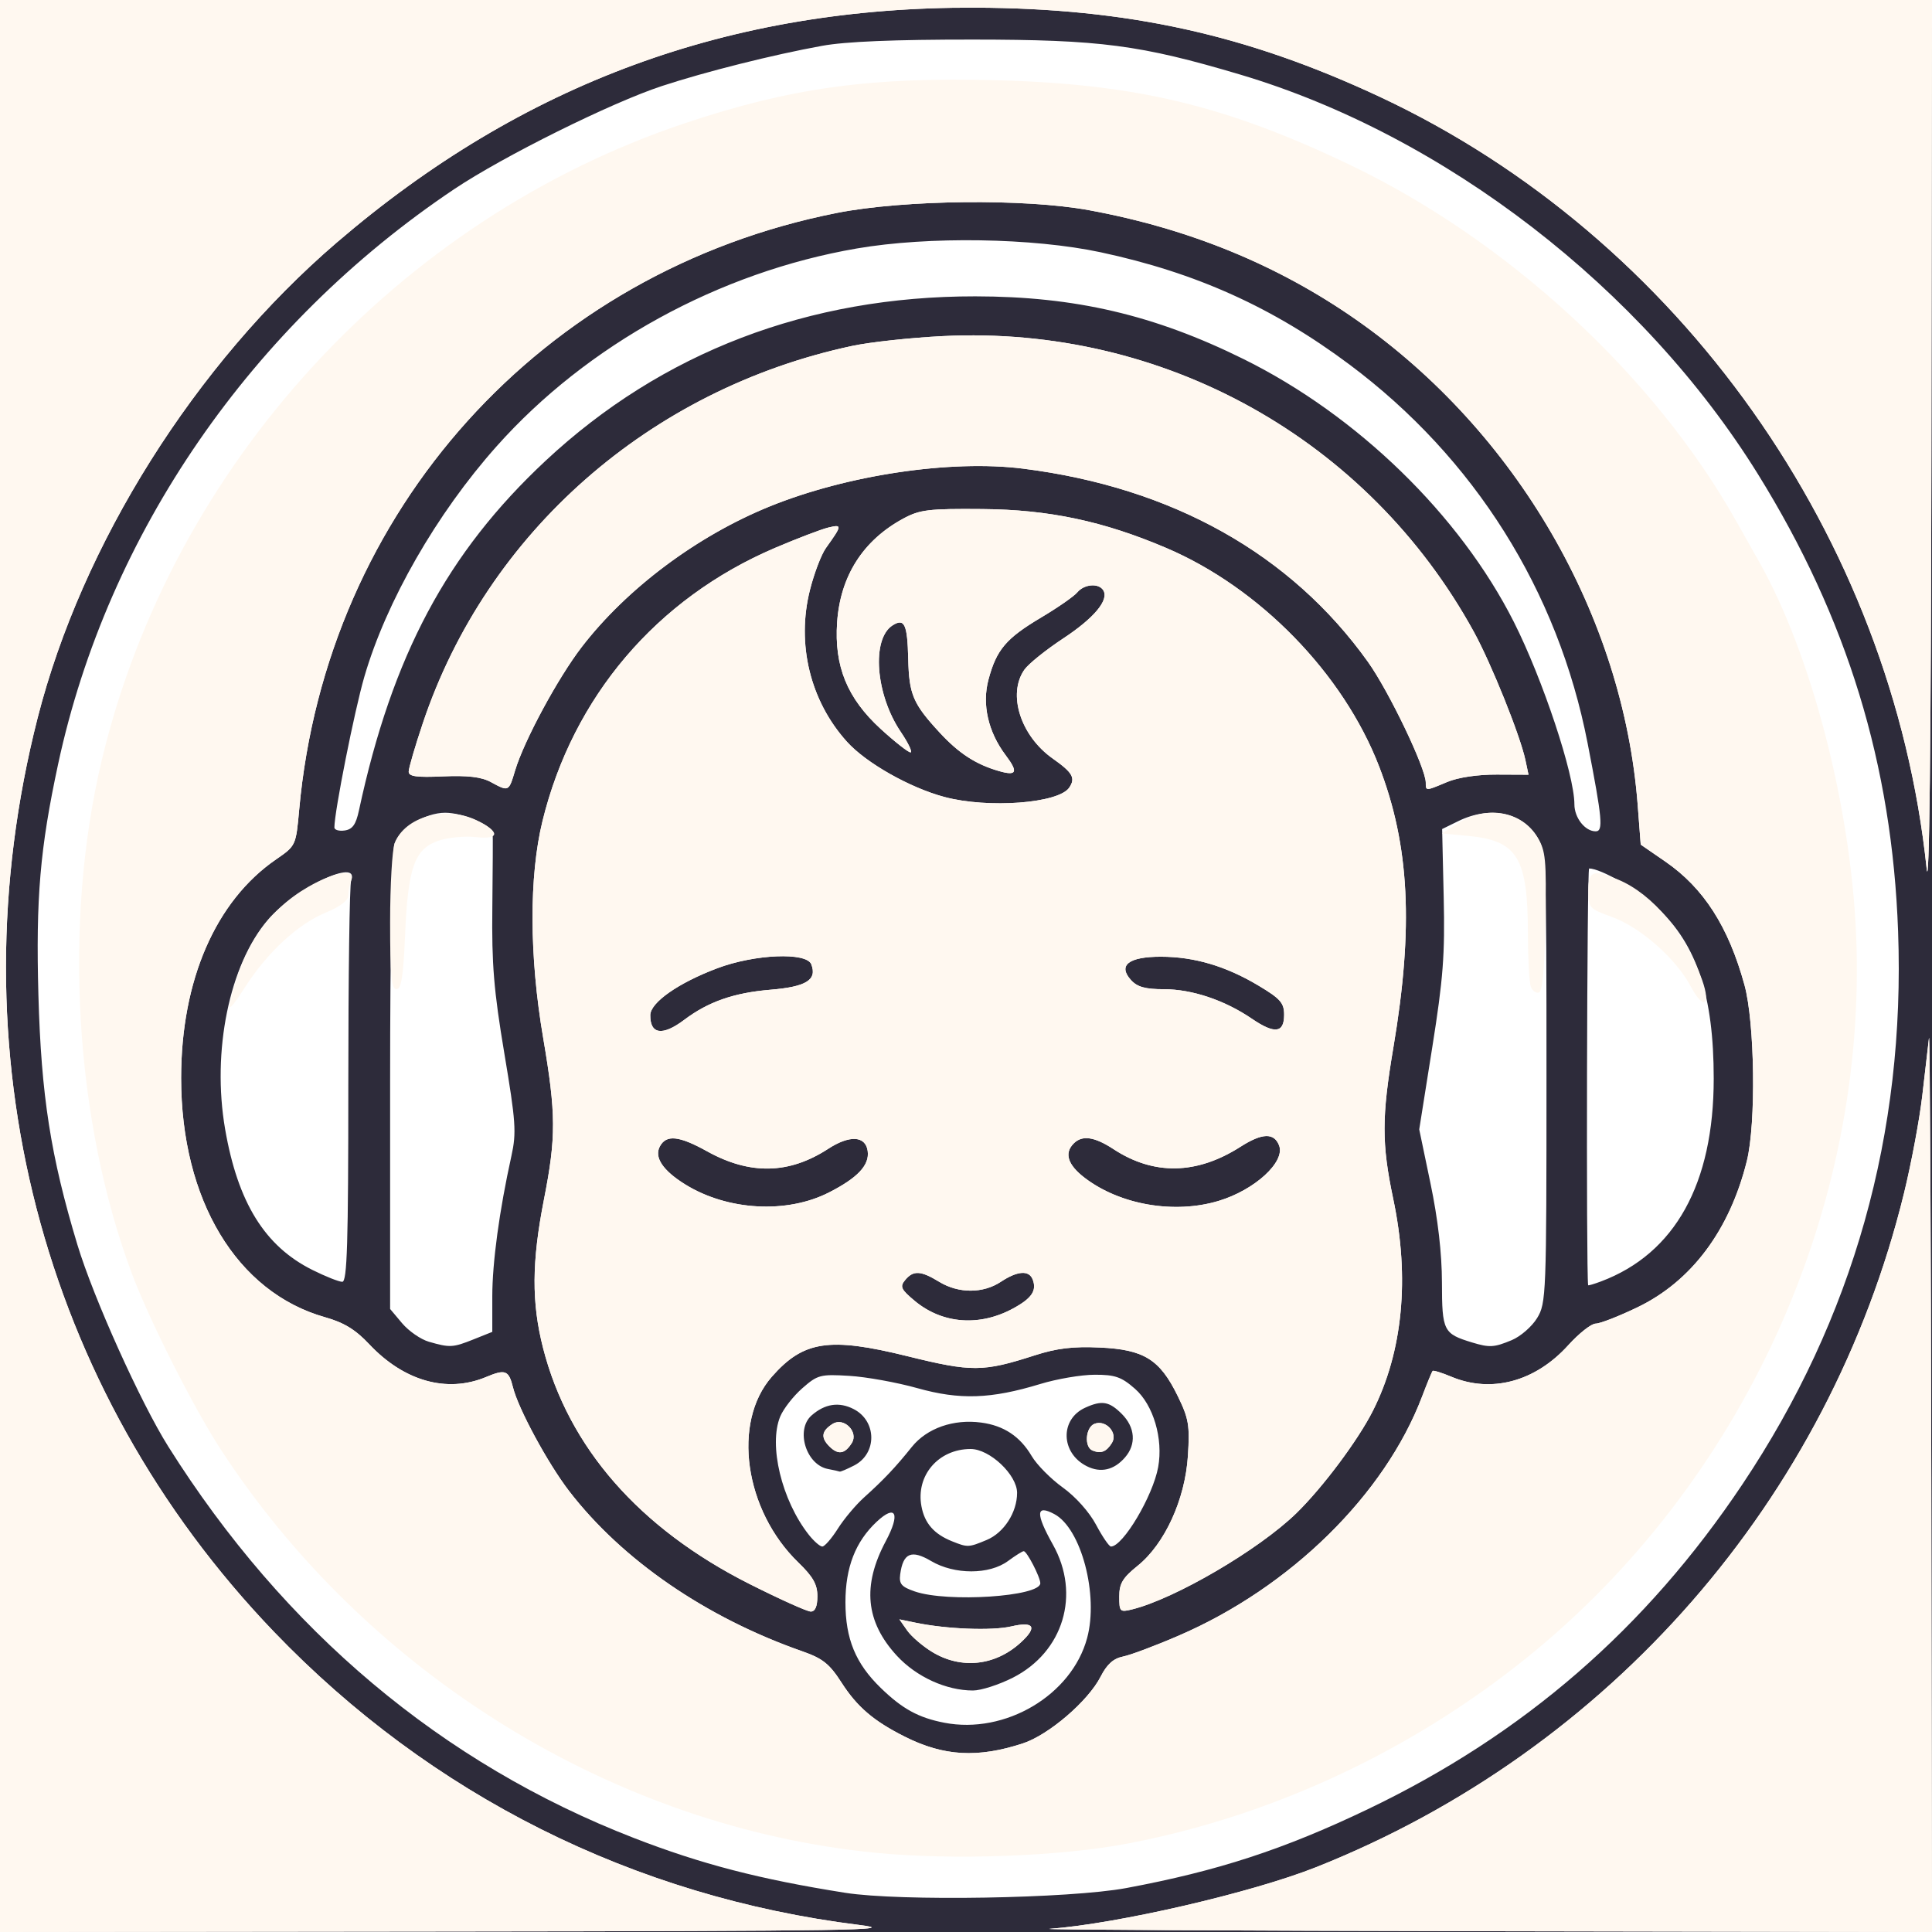
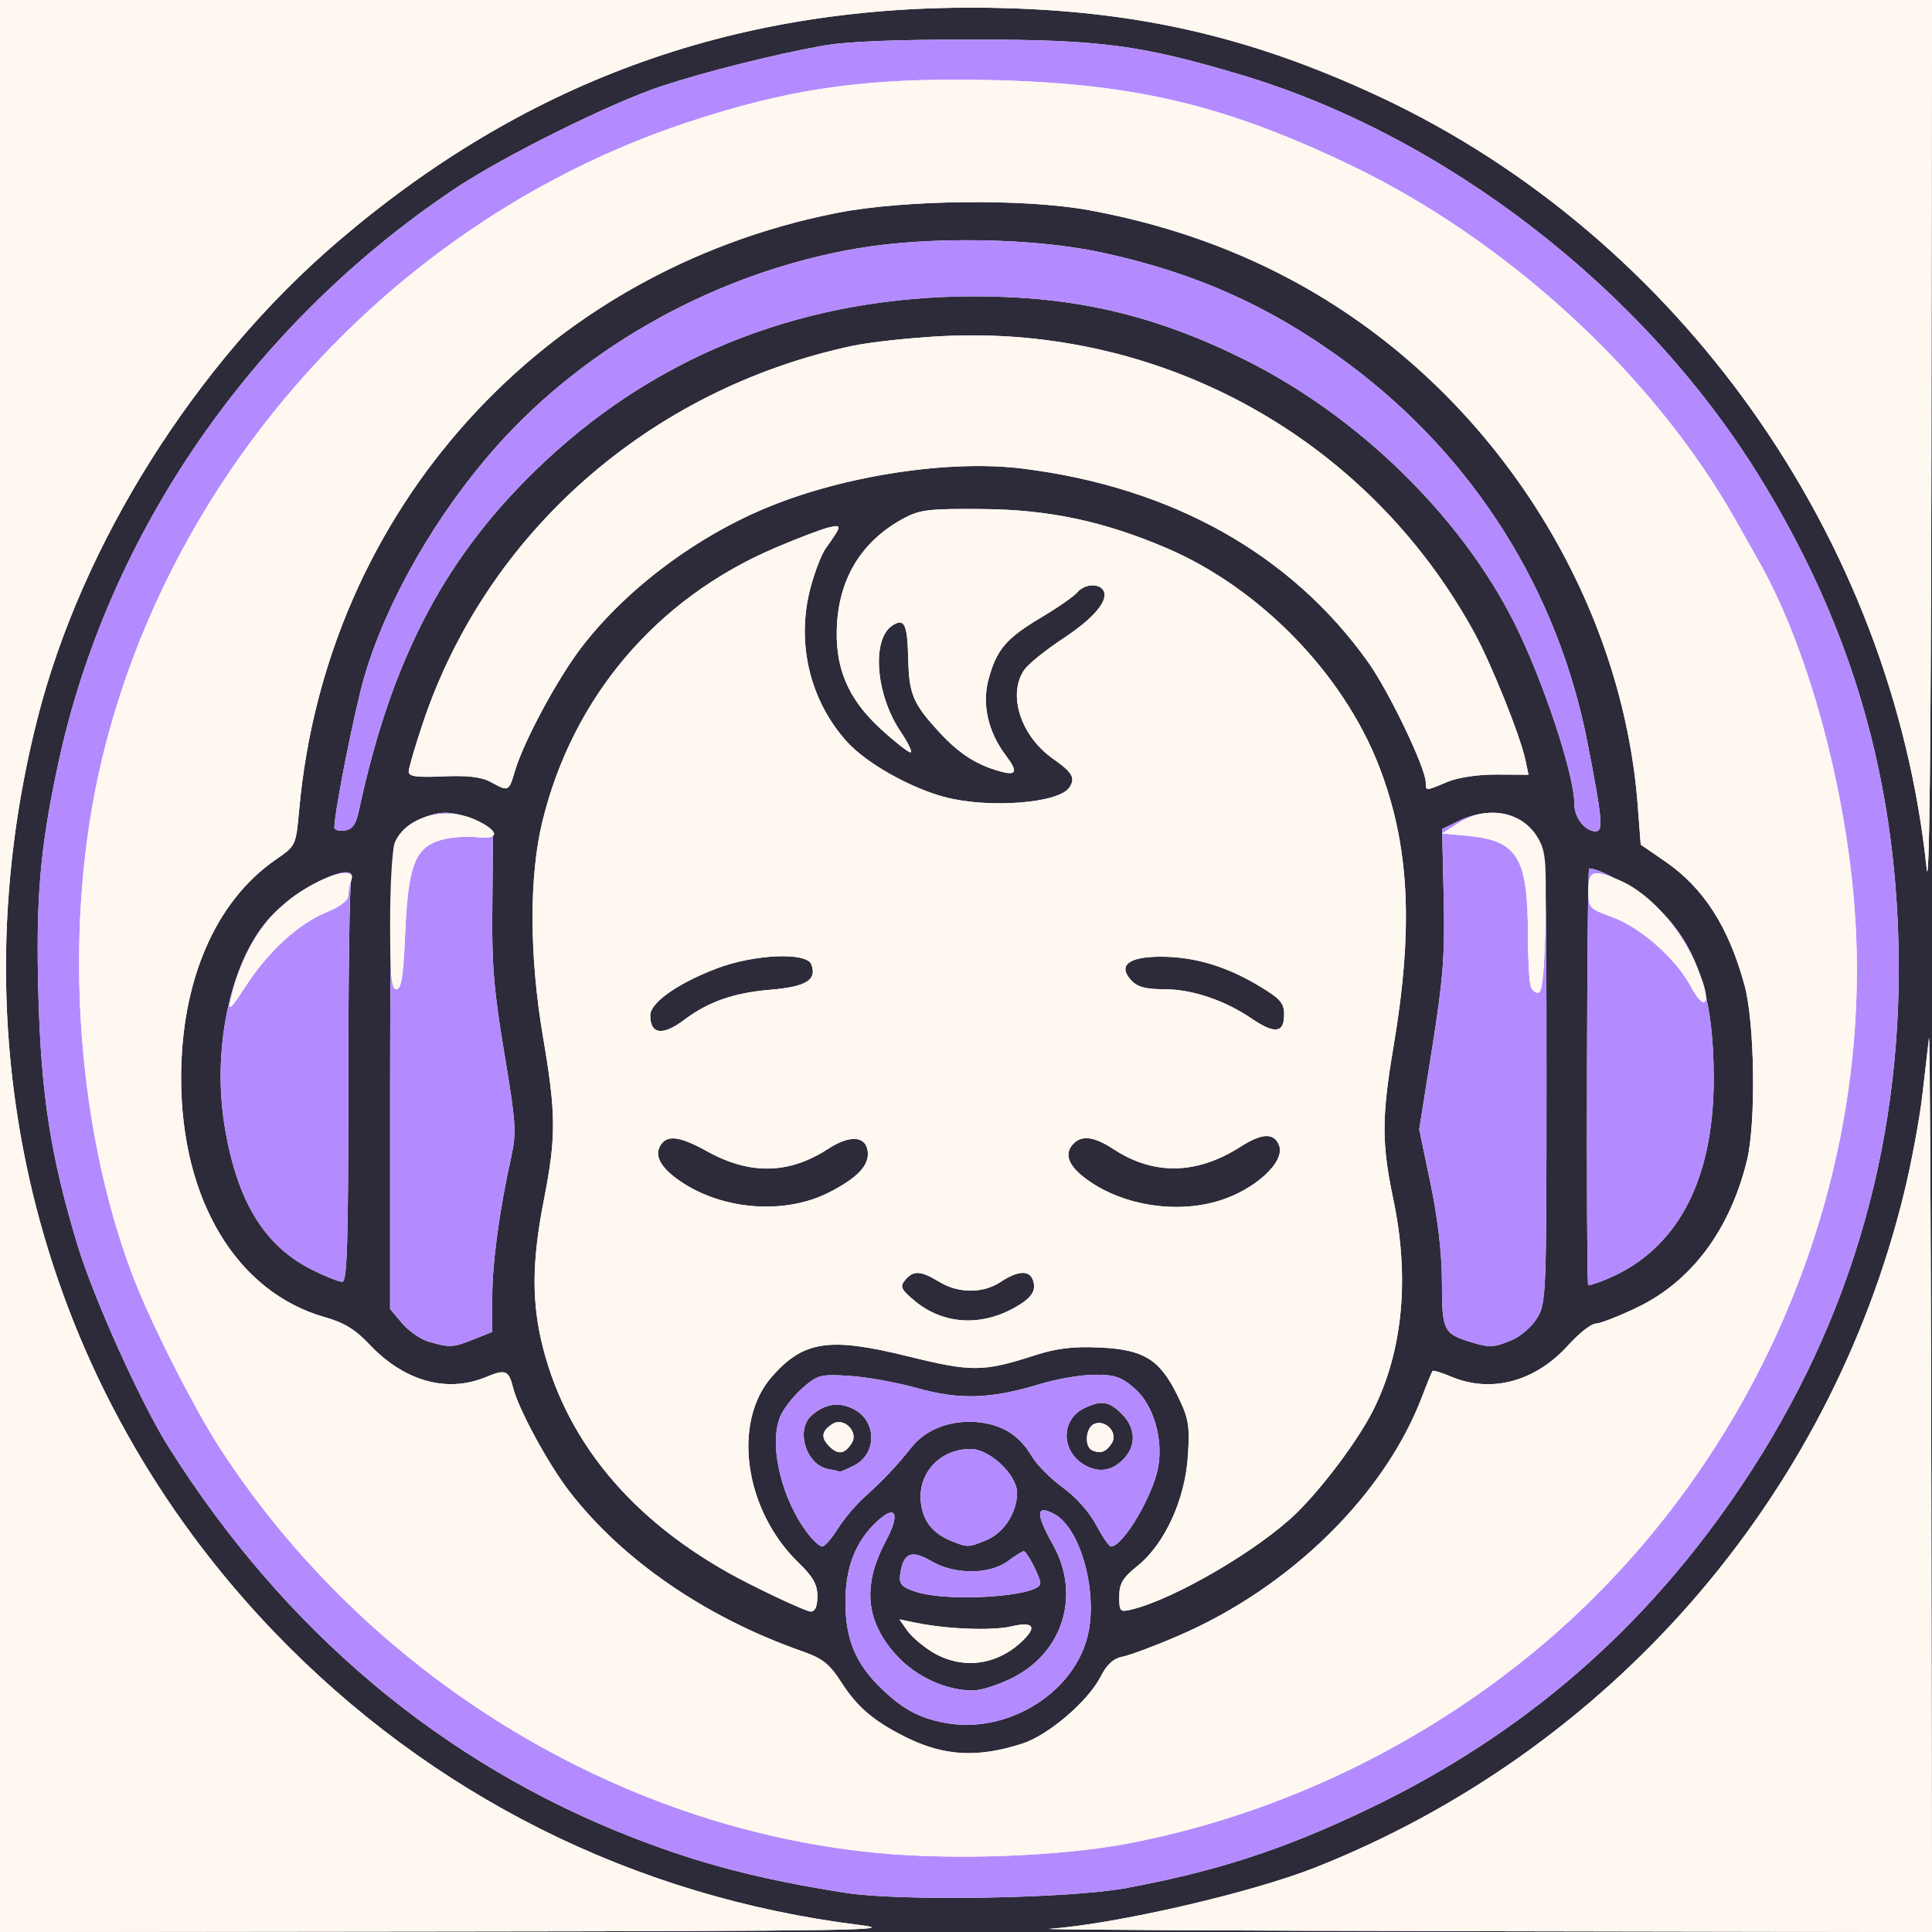
<svg xmlns="http://www.w3.org/2000/svg" width="416" height="416" viewBox="0 0 416 416">
  <g>
    <path d="M 416.00 0.00 L 416.00 416.00 L 0.00 416.00 L 97.75 415.89 C183.12,415.80 194.17,415.62 185.00,414.48 C136.52,408.46 92.76,386.54 58.99,351.36 C8.71,298.97 -10.13,226.13 8.09,154.63 C17.65,117.12 41.99,78.42 72.50,52.23 C112.50,17.90 157.21,1.45 210.00,1.65 C242.81,1.78 268.46,7.44 297.17,20.88 C361.62,51.08 407.40,115.73 414.85,187.05 C415.42,192.49 415.78,160.72 415.87,97.75 L 416.00 0.00 ZM 182.00 407.56 C193.80,409.42 230.33,408.80 242.50,406.54 C262.16,402.87 276.41,398.23 294.50,389.57 C328.11,373.48 354.42,350.66 375.20,319.57 C399.05,283.90 410.27,244.03 408.70,200.55 C407.41,164.63 397.75,133.11 378.55,102.14 C353.68,62.04 311.04,29.13 266.98,16.04 C245.50,9.66 236.97,8.54 209.50,8.52 C192.61,8.51 182.07,8.94 177.00,9.87 C166.47,11.78 151.91,15.44 142.50,18.53 C131.64,22.10 108.41,33.63 97.84,40.70 C54.18,69.94 23.19,114.89 12.52,164.50 C8.61,182.69 7.70,193.38 8.27,214.29 C8.87,235.90 10.91,248.97 16.66,268.00 C20.13,279.48 30.27,301.98 36.24,311.48 C61.21,351.16 95.20,379.74 136.50,395.76 C150.99,401.38 163.58,404.65 182.00,407.56 ZM 220.22 375.40 C210.51,378.57 203.21,378.16 194.84,373.95 C188.10,370.57 184.55,367.53 181.17,362.26 C178.60,358.26 177.14,357.10 172.78,355.57 C152.00,348.30 133.97,335.91 122.53,321.04 C117.97,315.11 111.60,303.34 110.46,298.74 C109.54,295.03 108.82,294.76 104.64,296.51 C96.25,300.01 87.00,297.41 79.51,289.45 C76.54,286.29 74.07,284.78 70.00,283.63 C50.97,278.26 39.00,258.37 39.00,232.13 C39.00,211.09 46.42,194.00 59.45,185.04 C63.70,182.11 63.72,182.08 64.42,174.34 C70.26,109.89 116.68,58.39 180.24,45.84 C194.67,43.00 220.68,42.72 234.50,45.26 C256.06,49.23 275.18,57.07 292.04,68.86 C326.52,92.97 349.50,132.58 352.63,173.32 L 353.28 181.86 L 358.59 185.52 C366.83,191.20 372.17,199.51 375.62,212.07 C377.85,220.18 378.14,241.92 376.13,250.00 C372.42,264.92 364.20,275.91 352.54,281.51 C348.55,283.43 344.52,285.00 343.59,285.00 C342.65,285.00 340.00,287.09 337.69,289.64 C330.60,297.49 321.14,300.05 312.51,296.44 C310.46,295.58 308.65,295.02 308.48,295.19 C308.31,295.36 307.29,297.84 306.21,300.69 C298.18,321.84 277.83,341.83 253.77,352.20 C248.80,354.35 243.41,356.37 241.81,356.69 C239.75,357.10 238.35,358.35 237.00,361.00 C234.31,366.28 225.80,373.58 220.22,375.40 ZM 161.32 341.03 C167.83,344.31 173.79,347.00 174.57,347.00 C175.52,347.00 176.00,345.89 176.00,343.70 C176.00,341.16 175.07,339.51 171.91,336.45 C160.29,325.21 157.58,306.25 166.19,296.44 C172.99,288.69 178.56,287.85 195.41,292.02 C209.26,295.44 211.65,295.43 222.81,291.83 C227.54,290.31 231.06,289.88 236.81,290.15 C246.31,290.58 249.73,292.70 253.57,300.55 C255.96,305.43 256.21,306.89 255.78,313.50 C255.18,322.87 250.78,332.48 244.93,337.17 C241.73,339.75 241.00,340.97 241.00,343.78 C241.00,347.03 241.15,347.18 243.75,346.54 C253.00,344.26 271.12,333.65 279.16,325.80 C284.80,320.29 292.36,310.19 295.58,303.84 C302.06,291.06 303.59,275.19 299.98,258.10 C297.49,246.26 297.49,240.50 300.03,225.50 C304.40,199.61 303.51,182.03 296.96,165.05 C289.23,145.02 271.22,126.54 251.06,117.96 C237.53,112.20 225.80,109.72 211.50,109.61 C199.95,109.51 198.05,109.74 194.50,111.66 C185.83,116.35 180.94,124.02 180.25,133.99 C179.60,143.45 182.42,150.35 189.63,156.95 C192.67,159.73 195.56,162.00 196.05,162.00 C196.53,162.00 195.58,159.99 193.92,157.54 C188.51,149.51 187.61,137.54 192.21,134.64 C194.75,133.04 195.38,134.39 195.56,141.84 C195.74,149.53 196.58,151.51 202.31,157.72 C206.45,162.21 210.14,164.61 215.12,166.03 C218.93,167.13 219.29,166.26 216.55,162.63 C212.76,157.60 211.41,151.66 212.84,146.33 C214.55,139.91 216.62,137.46 224.08,133.02 C227.70,130.87 231.25,128.41 231.96,127.55 C233.45,125.76 236.57,125.50 237.56,127.10 C238.85,129.18 235.60,133.08 228.89,137.50 C225.19,139.94 221.45,142.95 220.58,144.19 C216.88,149.46 219.75,158.46 226.69,163.34 C230.98,166.37 231.63,167.52 230.23,169.59 C227.94,172.98 212.79,174.12 203.37,171.61 C195.91,169.62 186.50,164.30 182.37,159.72 C174.44,150.94 171.45,138.66 174.41,126.98 C175.31,123.42 176.85,119.38 177.84,118.00 C181.35,113.09 181.38,112.87 178.33,113.60 C176.78,113.98 171.60,115.96 166.84,117.99 C141.38,128.88 123.36,150.05 116.81,176.79 C113.90,188.66 113.95,205.88 116.96,223.50 C119.74,239.82 119.77,244.84 117.12,258.30 C114.49,271.70 114.44,280.48 116.93,290.24 C122.41,311.66 137.62,329.06 161.32,341.03 ZM 226.00 415.32 C225.93,415.32 225.90,415.33 225.90,415.33 C225.90,415.51 266.78,415.73 318.75,415.83 L 416.00 416.00 L 415.85 318.25 C415.77,265.50 415.55,223.45 415.36,223.45 C415.36,223.45 415.35,223.47 415.35,223.50 C415.16,225.15 414.51,230.73 413.91,235.90 C413.31,241.07 411.54,250.52 409.98,256.90 C393.85,322.79 346.65,376.91 283.40,402.04 C269.52,407.55 240.64,414.23 226.00,415.32 ZM 105.67 168.38 L 105.73 168.42 C107.59,169.43 108.54,169.94 109.18,169.68 C109.87,169.41 110.20,168.27 110.91,165.91 C112.82,159.52 120.13,145.97 125.27,139.30 C134.95,126.73 150.04,115.43 165.67,109.07 C182.36,102.28 204.68,98.94 220.30,100.91 C252.40,104.95 277.96,119.28 294.55,142.52 C299.09,148.89 307.00,165.40 307.00,168.52 L 307.00 168.61 C307.00,169.21 307.00,169.60 307.19,169.77 C307.55,170.09 308.55,169.67 311.39,168.47 L 311.63 168.37 C313.97,167.39 318.20,166.76 322.31,166.78 L 329.12 166.81 L 328.45 163.65 C327.33,158.38 321.11,142.89 317.36,136.06 C294.58,94.53 250.52,69.99 203.00,72.37 C196.12,72.71 187.35,73.66 183.50,74.48 C139.94,83.78 104.80,114.65 91.04,155.73 C89.37,160.71 88.00,165.40 88.00,166.15 C88.00,167.19 89.68,167.43 95.41,167.17 C100.70,166.94 103.64,167.29 105.67,168.38 ZM 72.00 178.17 C72.00,178.70 73.00,179.00 74.22,178.82 C75.90,178.58 76.64,177.54 77.29,174.50 C84.45,141.15 96.27,119.02 117.47,99.22 C142.50,75.85 174.05,63.77 210.00,63.81 C231.48,63.83 248.54,67.81 267.75,77.31 C292.25,89.42 314.34,110.90 325.97,133.93 C332.20,146.29 339.00,166.75 339.00,173.18 C339.00,176.09 341.29,179.00 343.58,179.00 C345.26,179.00 345.02,176.37 341.84,160.00 C335.46,127.20 317.47,98.59 290.58,78.50 C274.10,66.19 257.55,58.72 237.00,54.32 C222.40,51.20 199.93,50.85 184.50,53.50 C154.82,58.60 126.43,74.19 106.91,96.12 C94.01,110.60 83.18,129.48 78.45,145.72 C76.32,153.04 72.00,174.78 72.00,178.17 ZM 316.97 289.06 C320.72,290.20 321.73,290.14 325.51,288.56 C327.41,287.77 329.86,285.63 330.97,283.81 C332.93,280.61 332.99,278.89 332.99,232.00 C332.99,185.29 332.92,183.38 331.00,180.23 C327.74,174.88 320.79,173.49 314.01,176.80 L 310.52 178.51 L 310.86 193.22 C311.14,205.59 310.75,210.72 308.39,225.55 L 305.59 243.18 L 308.02 254.84 C309.61,262.44 310.47,269.86 310.48,276.16 C310.50,286.61 310.79,287.18 316.97,289.06 ZM 92.33 288.90 C96.86,290.21 97.51,290.18 101.98,288.39 L 106.00 286.78 L 106.00 279.14 C106.01,271.79 107.51,260.72 110.12,248.89 C111.23,243.86 111.06,241.53 108.59,226.79 C106.33,213.29 105.86,207.62 106.01,195.41 C106.10,187.21 106.14,179.99 106.09,179.36 C105.96,177.67 99.68,175.00 95.85,175.00 C91.60,175.01 86.24,178.24 84.98,181.57 C84.39,183.10 84.00,203.67 84.00,232.99 L 84.00 281.85 L 86.58 284.92 C88.00,286.60 90.59,288.40 92.33,288.90 ZM 341.96 276.73 C341.98,276.85 343.24,276.48 344.75,275.91 C360.66,269.92 369.00,254.89 369.00,232.24 C369.00,214.41 365.38,203.44 356.88,195.48 C352.82,191.68 344.69,187.00 342.17,187.00 C341.70,187.00 341.51,273.90 341.96,276.73 ZM 67.26 273.44 C70.08,274.85 72.98,276.00 73.70,276.00 C74.75,276.00 75.00,267.78 75.00,233.58 C75.00,210.25 75.27,190.45 75.61,189.58 C77.53,184.57 63.58,191.17 57.67,198.07 C49.38,207.76 45.58,226.36 48.47,243.11 C51.20,258.94 57.02,268.34 67.26,273.44 ZM 174.13 330.44 C175.24,331.85 176.56,333.00 177.06,333.00 C177.56,333.00 179.06,331.28 180.39,329.18 C181.71,327.08 184.26,324.04 186.05,322.43 C190.27,318.64 192.84,315.92 196.33,311.56 C199.58,307.52 205.30,305.51 211.27,306.31 C216.15,306.96 219.64,309.28 222.15,313.53 C223.25,315.40 226.27,318.44 228.85,320.30 C231.60,322.27 234.57,325.60 236.02,328.34 C237.38,330.90 238.82,333.00 239.21,333.00 C241.79,333.00 248.25,322.13 249.38,315.89 C250.49,309.78 248.34,302.50 244.39,299.04 C241.48,296.48 240.10,296.00 235.72,296.01 C232.85,296.01 227.57,296.91 224.00,298.00 C213.36,301.24 206.68,301.47 197.50,298.89 C193.10,297.66 186.52,296.47 182.87,296.25 C176.63,295.87 176.04,296.03 172.75,298.92 C170.82,300.61 168.69,303.35 168.00,305.00 C165.45,311.16 168.32,323.05 174.13,330.44 ZM 203.33 370.94 C216.45,373.49 230.76,365.01 234.08,352.71 C236.59,343.44 232.81,329.11 227.03,326.02 C223.03,323.88 222.94,325.86 226.73,332.62 C232.72,343.32 228.97,355.72 218.07,361.25 C215.08,362.76 211.23,364.00 209.50,364.00 C203.74,364.00 197.31,361.06 193.12,356.52 C186.37,349.19 185.62,341.41 190.73,331.84 C193.91,325.89 192.91,323.78 188.76,327.67 C184.19,331.96 182.04,337.50 182.04,345.00 C182.04,352.88 184.22,358.18 189.63,363.43 C194.28,367.95 197.75,369.86 203.33,370.94 ZM 262.39 258.58 C252.87,261.45 241.20,259.44 233.58,253.63 C229.90,250.82 229.09,248.31 231.20,246.20 C233.03,244.37 235.66,244.75 239.77,247.44 C248.44,253.12 257.69,252.94 267.12,246.91 C271.77,243.94 274.35,243.86 275.42,246.65 C276.78,250.19 270.16,256.24 262.39,258.58 ZM 178.50 256.76 C169.42,261.39 156.69,260.68 147.57,255.05 C142.72,252.04 140.82,249.21 142.08,246.85 C143.47,244.26 146.20,244.54 152.27,247.91 C161.48,253.02 169.89,252.85 178.32,247.37 C182.94,244.36 186.37,244.55 186.83,247.83 C187.26,250.86 184.70,253.60 178.50,256.76 ZM 205.02 331.88 C208.36,333.22 208.57,333.21 212.47,331.58 C216.17,330.03 219.00,325.65 219.00,321.45 C219.00,317.56 213.11,312.00 209.00,312.00 C202.06,312.00 197.16,317.71 198.41,324.35 C199.09,328.01 201.13,330.33 205.02,331.88 ZM 147.32 219.60 C142.66,223.11 139.98,222.74 140.02,218.58 C140.05,215.85 146.07,211.64 154.46,208.48 C162.53,205.44 173.67,204.98 174.69,207.64 C175.98,211.00 173.60,212.47 165.90,213.11 C158.04,213.76 152.50,215.69 147.32,219.60 ZM 276.50 218.50 C276.50,222.45 274.47,222.70 269.55,219.35 C263.70,215.36 256.66,213.00 250.64,213.00 C246.60,213.00 244.88,212.52 243.52,211.02 C240.65,207.85 243.02,206.00 249.94,206.00 C257.13,206.00 263.97,208.02 271.00,212.23 C275.70,215.04 276.50,215.95 276.50,218.50 ZM 197.00 342.68 C204.01,345.09 224.00,343.78 224.00,340.90 C224.00,339.60 221.11,334.00 220.43,334.00 C220.15,334.00 218.63,334.95 217.06,336.11 C213.04,339.09 205.52,339.09 200.50,336.13 C196.23,333.61 194.45,334.38 193.83,338.99 C193.56,341.06 194.09,341.68 197.00,342.68 ZM 218.20 281.71 C210.93,285.69 202.92,285.08 196.96,280.11 C193.99,277.63 193.72,277.04 194.89,275.63 C196.66,273.49 198.25,273.57 202.23,276.00 C206.40,278.54 211.67,278.54 215.50,276.00 C219.08,273.63 221.57,273.45 222.36,275.50 C223.28,277.89 222.17,279.54 218.20,281.71 ZM 183.93 315.54 C182.37,316.34 180.96,316.94 180.80,316.86 C180.63,316.79 179.49,316.53 178.26,316.30 C173.55,315.39 171.25,307.85 174.75,304.77 C177.63,302.24 180.68,301.79 183.82,303.41 C188.82,305.99 188.88,312.98 183.93,315.54 ZM 242.25 313.80 C239.88,316.55 237.00,317.21 234.00,315.70 C228.38,312.87 228.19,305.60 233.66,303.11 C237.26,301.47 238.82,301.73 241.55,304.45 C244.43,307.34 244.70,310.97 242.25,313.80 ZM 200.75 355.72 C206.96,359.48 214.26,358.70 219.75,353.70 C223.43,350.35 222.69,349.05 217.75,350.20 C213.57,351.17 203.79,350.79 197.08,349.39 L 193.66 348.68 L 195.33 351.07 C196.25,352.38 198.69,354.47 200.75,355.72 ZM 178.57 311.43 C180.47,313.32 181.90,313.11 183.41,310.71 C184.92,308.31 181.69,305.08 179.29,306.59 C176.89,308.10 176.68,309.53 178.57,311.43 ZM 235.25 312.33 C237.06,313.06 238.22,312.61 239.41,310.71 C240.77,308.56 238.13,305.63 235.68,306.57 C233.73,307.32 233.41,311.60 235.25,312.33 Z" fill="#2D2B3A" />
-     <path d="M 182.00 407.56 C163.58,404.65 150.99,401.38 136.50,395.76 C95.20,379.74 61.21,351.16 36.24,311.48 C30.27,301.98 20.13,279.48 16.66,268.00 C10.91,248.97 8.87,235.90 8.27,214.29 C7.70,193.38 8.61,182.69 12.52,164.50 C23.19,114.89 54.18,69.94 97.84,40.70 C108.41,33.63 131.64,22.10 142.50,18.53 C151.91,15.44 166.47,11.78 177.00,9.87 C182.07,8.94 192.61,8.51 209.50,8.52 C236.97,8.54 245.50,9.66 266.98,16.04 C311.04,29.13 353.68,62.04 378.55,102.14 C397.75,133.11 407.41,164.63 408.70,200.55 C410.27,244.03 399.05,283.90 375.20,319.57 C354.42,350.66 328.11,373.48 294.50,389.57 C276.41,398.23 262.16,402.87 242.50,406.54 C230.33,408.80 193.80,409.42 182.00,407.56 ZM 188.50 398.94 C205.25,400.59 228.36,399.73 243.00,396.92 C273.85,391.00 303.58,377.16 328.50,357.14 C375.25,319.58 402.25,260.31 399.65,200.97 C398.43,173.22 389.98,140.80 378.80,121.00 C377.09,117.97 374.84,113.98 373.80,112.13 C356.14,80.76 324.59,51.70 290.53,35.43 C263.86,22.70 244.67,18.10 214.78,17.28 C187.39,16.54 170.35,18.88 147.48,26.53 C85.67,47.21 37.06,100.28 21.93,163.62 C13.53,198.74 16.07,241.48 28.50,274.50 C32.24,284.42 41.73,303.18 47.47,312.00 C79.07,360.57 132.38,393.43 188.50,398.94 ZM 72.00 178.17 C72.00,174.78 76.32,153.04 78.45,145.72 C83.18,129.48 94.01,110.60 106.91,96.12 C126.43,74.19 154.82,58.60 184.50,53.50 C199.93,50.85 222.40,51.20 237.00,54.32 C257.55,58.72 274.10,66.19 290.58,78.50 C317.47,98.59 335.46,127.20 341.84,160.00 C345.02,176.37 345.26,179.00 343.58,179.00 C341.29,179.00 339.00,176.09 339.00,173.18 C339.00,166.75 332.20,146.29 325.97,133.93 C314.34,110.90 292.25,89.42 267.75,77.31 C248.54,67.81 231.48,63.83 210.00,63.81 C174.05,63.77 142.50,75.85 117.47,99.22 C96.27,119.02 84.45,141.15 77.29,174.50 C76.64,177.54 75.90,178.58 74.22,178.82 C73.00,179.00 72.00,178.70 72.00,178.17 ZM 92.33 288.90 C90.59,288.40 88.00,286.60 86.58,284.92 L 84.00 281.85 L 84.00 232.99 C84.00,223.47 84.04,214.88 84.12,207.55 C84.28,211.73 84.65,213.00 85.36,213.00 C86.41,213.00 86.84,210.26 87.23,201.25 C87.84,186.71 89.28,182.72 94.52,180.99 C96.57,180.32 100.17,179.98 102.54,180.25 C104.40,180.46 105.59,180.36 106.11,180.04 C106.13,182.11 106.09,188.40 106.01,195.41 C105.86,207.62 106.33,213.29 108.59,226.79 C111.06,241.53 111.23,243.86 110.12,248.89 C107.51,260.72 106.01,271.79 106.00,279.14 L 106.00 286.78 L 101.98 288.39 C97.51,290.18 96.86,290.21 92.33,288.90 ZM 316.97 289.06 C310.79,287.18 310.50,286.61 310.48,276.16 C310.47,269.86 309.61,262.44 308.02,254.84 L 305.59 243.18 L 308.39 225.55 C310.75,210.72 311.14,205.59 310.86,193.22 L 310.54 179.46 L 316.05 179.98 C326.76,180.99 328.98,184.62 328.99,201.17 C329.00,206.49 329.28,211.57 329.62,212.46 C329.97,213.35 330.75,213.92 331.37,213.71 C332.13,213.46 332.59,208.38 332.76,198.42 C332.79,196.68 332.81,195.13 332.83,193.75 C332.98,201.00 332.99,212.66 332.99,232.00 C332.99,278.89 332.93,280.61 330.97,283.81 C329.86,285.63 327.41,287.77 325.51,288.56 C321.73,290.14 320.72,290.20 316.97,289.06 ZM 67.26 273.44 C57.02,268.34 51.20,258.94 48.47,243.11 C45.58,226.36 49.38,207.76 57.67,198.07 C58.38,197.24 59.22,196.41 60.12,195.60 C55.00,200.48 51.50,207.10 49.60,215.50 C49.07,217.86 49.75,217.22 52.80,212.50 C57.70,204.91 64.19,198.94 70.26,196.45 C73.23,195.23 74.99,193.88 75.00,192.83 C75.00,191.91 75.27,190.45 75.61,189.58 C75.27,190.45 75.00,210.25 75.00,233.58 C75.00,267.78 74.75,276.00 73.70,276.00 C72.98,276.00 70.08,274.85 67.26,273.44 ZM 341.96 276.73 C341.51,273.90 341.70,187.00 342.17,187.00 C343.23,187.00 345.28,187.83 347.59,189.07 C342.88,187.19 342.00,187.74 342.00,191.80 C342.00,195.46 342.19,195.67 347.01,197.41 C353.18,199.62 360.86,206.38 364.05,212.39 C366.00,216.07 367.42,216.65 367.36,214.66 C368.48,219.67 369.00,225.46 369.00,232.24 C369.00,254.89 360.66,269.92 344.75,275.91 C343.24,276.48 341.98,276.85 341.96,276.73 ZM 174.13 330.44 C168.32,323.05 165.45,311.16 168.00,305.00 C168.69,303.35 170.82,300.61 172.75,298.92 C176.04,296.03 176.63,295.87 182.87,296.25 C186.52,296.47 193.10,297.66 197.50,298.89 C206.68,301.47 213.36,301.24 224.00,298.00 C227.57,296.91 232.85,296.01 235.72,296.01 C240.10,296.00 241.48,296.48 244.39,299.04 C248.34,302.50 250.49,309.78 249.38,315.89 C248.25,322.13 241.79,333.00 239.21,333.00 C238.82,333.00 237.38,330.90 236.02,328.34 C234.57,325.60 231.60,322.27 228.85,320.30 C226.27,318.44 223.25,315.40 222.15,313.53 C219.64,309.28 216.15,306.96 211.27,306.31 C205.30,305.51 199.58,307.52 196.33,311.56 C192.84,315.92 190.27,318.64 186.05,322.43 C184.26,324.04 181.71,327.08 180.39,329.18 C179.06,331.28 177.56,333.00 177.06,333.00 C176.56,333.00 175.24,331.85 174.13,330.44 ZM 203.33 370.94 C197.75,369.86 194.28,367.95 189.63,363.43 C184.22,358.18 182.04,352.88 182.04,345.00 C182.04,337.50 184.19,331.96 188.76,327.67 C192.91,323.78 193.91,325.89 190.73,331.84 C185.62,341.41 186.37,349.19 193.12,356.52 C197.31,361.06 203.74,364.00 209.50,364.00 C211.23,364.00 215.08,362.76 218.07,361.25 C228.97,355.72 232.72,343.32 226.73,332.62 C222.94,325.86 223.03,323.88 227.03,326.02 C232.81,329.11 236.59,343.44 234.08,352.71 C230.76,365.01 216.45,373.49 203.33,370.94 ZM 205.02 331.88 C201.13,330.33 199.09,328.01 198.41,324.35 C197.16,317.71 202.06,312.00 209.00,312.00 C213.11,312.00 219.00,317.56 219.00,321.45 C219.00,325.65 216.17,330.03 212.47,331.58 C208.57,333.21 208.36,333.22 205.02,331.88 ZM 197.00 342.68 C194.09,341.68 193.56,341.06 193.83,338.99 C194.45,334.38 196.23,333.61 200.50,336.13 C205.52,339.09 213.04,339.09 217.06,336.11 C218.63,334.95 220.15,334.00 220.43,334.00 C221.11,334.00 224.00,339.60 224.00,340.90 C224.00,343.78 204.01,345.09 197.00,342.68 ZM 183.93 315.54 C188.88,312.98 188.82,305.99 183.82,303.41 C180.68,301.79 177.63,302.24 174.75,304.77 C171.25,307.85 173.55,315.39 178.26,316.30 C179.49,316.53 180.63,316.79 180.80,316.86 C180.96,316.94 182.37,316.34 183.93,315.54 ZM 242.25 313.80 C244.70,310.97 244.43,307.34 241.55,304.45 C238.82,301.73 237.26,301.47 233.66,303.11 C228.19,305.60 228.38,312.87 234.00,315.70 C237.00,317.21 239.88,316.55 242.25,313.80 ZM 310.54 179.43 L 310.52 178.51 L 314.01 176.80 C315.96,175.85 317.93,175.28 319.81,175.09 C317.85,175.34 315.87,176.05 314.00,177.23 ZM 365.65 208.77 C363.81,204.35 361.29,200.30 358.38,196.98 C361.54,200.31 363.94,204.16 365.65,208.77 ZM 99.18 175.48 C96.60,174.97 93.92,175.15 91.58,175.91 C93.00,175.34 94.48,175.01 95.85,175.00 C96.84,175.00 98.00,175.18 99.18,175.48 ZM 70.44 188.97 C73.98,187.43 76.50,187.26 75.61,189.58 C76.35,187.65 74.04,187.53 70.44,188.97 Z" fill="none" />
+     <path d="M 182.00 407.56 C163.58,404.65 150.99,401.38 136.50,395.76 C95.20,379.74 61.21,351.16 36.24,311.48 C30.27,301.98 20.13,279.48 16.66,268.00 C10.91,248.97 8.87,235.90 8.27,214.29 C7.70,193.38 8.61,182.69 12.52,164.50 C23.19,114.89 54.18,69.94 97.84,40.70 C108.41,33.63 131.64,22.10 142.50,18.53 C151.91,15.44 166.47,11.78 177.00,9.87 C182.07,8.94 192.61,8.51 209.50,8.52 C236.97,8.54 245.50,9.66 266.98,16.04 C311.04,29.13 353.68,62.04 378.55,102.14 C397.75,133.11 407.41,164.63 408.70,200.55 C410.27,244.03 399.05,283.90 375.20,319.57 C354.42,350.66 328.11,373.48 294.50,389.57 C276.41,398.23 262.16,402.87 242.50,406.54 C230.33,408.80 193.80,409.42 182.00,407.56 ZM 188.50 398.94 C205.25,400.59 228.36,399.73 243.00,396.92 C273.85,391.00 303.58,377.16 328.50,357.14 C375.25,319.58 402.25,260.31 399.65,200.97 C398.43,173.22 389.98,140.80 378.80,121.00 C377.09,117.97 374.84,113.98 373.80,112.13 C356.14,80.76 324.59,51.70 290.53,35.43 C263.86,22.70 244.67,18.10 214.78,17.28 C187.39,16.54 170.35,18.88 147.48,26.53 C85.67,47.21 37.06,100.28 21.93,163.62 C13.53,198.74 16.07,241.48 28.50,274.50 C32.24,284.42 41.73,303.18 47.47,312.00 C79.07,360.57 132.38,393.43 188.50,398.94 ZM 72.00 178.17 C72.00,174.78 76.32,153.04 78.45,145.72 C83.18,129.48 94.01,110.60 106.91,96.12 C126.43,74.19 154.82,58.60 184.50,53.50 C199.93,50.85 222.40,51.20 237.00,54.32 C257.55,58.72 274.10,66.19 290.58,78.50 C317.47,98.59 335.46,127.20 341.84,160.00 C345.02,176.37 345.26,179.00 343.58,179.00 C341.29,179.00 339.00,176.09 339.00,173.18 C339.00,166.75 332.20,146.29 325.97,133.93 C314.34,110.90 292.25,89.42 267.75,77.31 C248.54,67.81 231.48,63.83 210.00,63.81 C174.05,63.77 142.50,75.85 117.47,99.22 C96.27,119.02 84.45,141.15 77.29,174.50 C76.64,177.54 75.90,178.58 74.22,178.82 C73.00,179.00 72.00,178.70 72.00,178.17 ZM 92.33 288.90 C90.59,288.40 88.00,286.60 86.58,284.92 L 84.00 281.85 L 84.00 232.99 C84.00,223.47 84.04,214.88 84.12,207.55 C84.28,211.73 84.65,213.00 85.36,213.00 C86.41,213.00 86.84,210.26 87.23,201.25 C87.84,186.71 89.28,182.72 94.52,180.99 C96.57,180.32 100.17,179.98 102.54,180.25 C104.40,180.46 105.59,180.36 106.11,180.04 C106.13,182.11 106.09,188.40 106.01,195.41 C105.86,207.62 106.33,213.29 108.59,226.79 C111.06,241.53 111.23,243.86 110.12,248.89 C107.51,260.72 106.01,271.79 106.00,279.14 L 106.00 286.78 L 101.98 288.39 C97.51,290.18 96.86,290.21 92.33,288.90 ZM 316.97 289.06 C310.79,287.18 310.50,286.61 310.48,276.16 C310.47,269.86 309.61,262.44 308.02,254.84 L 305.59 243.18 L 308.39 225.55 C310.75,210.72 311.14,205.59 310.86,193.22 L 310.54 179.46 L 316.05 179.98 C326.76,180.99 328.98,184.62 328.99,201.17 C329.00,206.49 329.28,211.57 329.62,212.46 C329.97,213.35 330.75,213.92 331.37,213.71 C332.13,213.46 332.59,208.38 332.76,198.42 C332.79,196.68 332.81,195.13 332.83,193.75 C332.98,201.00 332.99,212.66 332.99,232.00 C332.99,278.89 332.93,280.61 330.97,283.81 C329.86,285.63 327.41,287.77 325.51,288.56 C321.73,290.14 320.72,290.20 316.97,289.06 ZM 67.26 273.44 C57.02,268.34 51.20,258.94 48.47,243.11 C45.58,226.36 49.38,207.76 57.67,198.07 C58.38,197.24 59.22,196.41 60.12,195.60 C55.00,200.48 51.50,207.10 49.60,215.50 C49.07,217.86 49.75,217.22 52.80,212.50 C57.70,204.91 64.19,198.94 70.26,196.45 C73.23,195.23 74.99,193.88 75.00,192.83 C75.00,191.91 75.27,190.45 75.61,189.58 C75.27,190.45 75.00,210.25 75.00,233.58 C75.00,267.78 74.75,276.00 73.70,276.00 C72.98,276.00 70.08,274.85 67.26,273.44 ZM 341.96 276.73 C341.51,273.90 341.70,187.00 342.17,187.00 C343.23,187.00 345.28,187.83 347.59,189.07 C342.88,187.19 342.00,187.74 342.00,191.80 C342.00,195.46 342.19,195.67 347.01,197.41 C353.18,199.62 360.86,206.38 364.05,212.39 C366.00,216.07 367.42,216.65 367.36,214.66 C368.48,219.67 369.00,225.46 369.00,232.24 C369.00,254.89 360.66,269.92 344.75,275.91 C343.24,276.48 341.98,276.85 341.96,276.73 ZM 174.13 330.44 C168.32,323.05 165.45,311.16 168.00,305.00 C168.69,303.35 170.82,300.61 172.75,298.92 C176.04,296.03 176.63,295.87 182.87,296.25 C186.52,296.47 193.10,297.66 197.50,298.89 C206.68,301.47 213.36,301.24 224.00,298.00 C227.57,296.91 232.85,296.01 235.72,296.01 C240.10,296.00 241.48,296.48 244.39,299.04 C248.34,302.50 250.49,309.78 249.38,315.89 C248.25,322.13 241.79,333.00 239.21,333.00 C238.82,333.00 237.38,330.90 236.02,328.34 C234.57,325.60 231.60,322.27 228.85,320.30 C226.27,318.44 223.25,315.40 222.15,313.53 C219.64,309.28 216.15,306.96 211.27,306.31 C205.30,305.51 199.58,307.52 196.33,311.56 C192.84,315.92 190.27,318.64 186.05,322.43 C184.26,324.04 181.71,327.08 180.39,329.18 C179.06,331.28 177.56,333.00 177.06,333.00 C176.56,333.00 175.24,331.85 174.13,330.44 ZM 203.33 370.94 C197.75,369.86 194.28,367.95 189.63,363.43 C184.22,358.18 182.04,352.88 182.04,345.00 C182.04,337.50 184.19,331.96 188.76,327.67 C192.91,323.78 193.91,325.89 190.73,331.84 C185.62,341.41 186.37,349.19 193.12,356.52 C197.31,361.06 203.74,364.00 209.50,364.00 C211.23,364.00 215.08,362.76 218.07,361.25 C228.97,355.72 232.72,343.32 226.73,332.62 C222.94,325.86 223.03,323.88 227.03,326.02 C232.81,329.11 236.59,343.44 234.08,352.71 C230.76,365.01 216.45,373.49 203.33,370.94 ZM 205.02 331.88 C201.13,330.33 199.09,328.01 198.41,324.35 C197.16,317.71 202.06,312.00 209.00,312.00 C213.11,312.00 219.00,317.56 219.00,321.45 C219.00,325.65 216.17,330.03 212.47,331.58 C208.57,333.21 208.36,333.22 205.02,331.88 ZM 197.00 342.68 C194.09,341.68 193.56,341.06 193.83,338.99 C194.45,334.38 196.23,333.61 200.50,336.13 C205.52,339.09 213.04,339.09 217.06,336.11 C218.63,334.95 220.15,334.00 220.43,334.00 C221.11,334.00 224.00,339.60 224.00,340.90 C224.00,343.78 204.01,345.09 197.00,342.68 ZM 183.93 315.54 C188.88,312.98 188.82,305.99 183.82,303.41 C180.68,301.79 177.63,302.24 174.75,304.77 C171.25,307.85 173.55,315.39 178.26,316.30 C179.49,316.53 180.63,316.79 180.80,316.86 C180.96,316.94 182.37,316.34 183.93,315.54 ZM 242.25 313.80 C244.70,310.97 244.43,307.34 241.55,304.45 C238.82,301.73 237.26,301.47 233.66,303.11 C228.19,305.60 228.38,312.87 234.00,315.70 C237.00,317.21 239.88,316.55 242.25,313.80 ZM 310.54 179.43 L 310.52 178.51 L 314.01 176.80 C315.96,175.85 317.93,175.28 319.81,175.09 C317.85,175.34 315.87,176.05 314.00,177.23 ZM 365.65 208.77 C363.81,204.35 361.29,200.30 358.38,196.98 C361.54,200.31 363.94,204.16 365.65,208.77 ZM 99.18 175.48 C96.60,174.97 93.92,175.15 91.58,175.91 C93.00,175.34 94.48,175.01 95.85,175.00 C96.84,175.00 98.00,175.18 99.18,175.48 ZM 70.44 188.97 C73.98,187.43 76.50,187.26 75.61,189.58 C76.35,187.65 74.04,187.53 70.44,188.97 Z" fill="#B48BFF" />
    <path d="M 0.00 208.00 L 0.00 0.00 L 208.00 0.00 L 416.00 0.00 L 415.87 97.75 C415.78,160.72 415.42,192.49 414.85,187.05 C407.40,115.73 361.62,51.08 297.17,20.88 C268.46,7.44 242.81,1.78 210.00,1.65 C157.21,1.45 112.50,17.90 72.50,52.23 C41.99,78.42 17.65,117.12 8.09,154.63 C-10.13,226.13 8.71,298.97 58.99,351.36 C92.76,386.54 136.52,408.46 185.00,414.48 C194.17,415.62 183.12,415.80 97.75,415.89 L 0.00 416.00 L 0.00 208.00 ZM 226.00 415.32 C240.64,414.23 269.52,407.55 283.40,402.04 C346.65,376.91 393.85,322.79 409.98,256.90 C411.54,250.52 413.31,241.07 413.91,235.90 C414.51,230.73 415.16,225.15 415.35,223.50 C415.54,221.85 415.77,264.49 415.85,318.25 L 416.00 416.00 L 318.75 415.83 C265.26,415.73 223.52,415.50 226.00,415.32 ZM 188.50 398.94 C132.38,393.43 79.07,360.57 47.47,312.00 C41.73,303.18 32.24,284.42 28.50,274.50 C16.07,241.48 13.53,198.74 21.93,163.62 C37.06,100.28 85.67,47.21 147.48,26.53 C170.35,18.88 187.39,16.54 214.78,17.28 C244.67,18.10 263.86,22.70 290.53,35.43 C324.59,51.70 356.14,80.76 373.80,112.13 C374.84,113.98 377.09,117.97 378.80,121.00 C389.98,140.80 398.43,173.22 399.65,200.97 C402.25,260.31 375.25,319.58 328.50,357.14 C303.58,377.16 273.85,391.00 243.00,396.92 C228.36,399.73 205.25,400.59 188.50,398.94 ZM 220.22 375.40 C225.80,373.58 234.31,366.28 237.00,361.00 C238.35,358.35 239.75,357.10 241.81,356.69 C243.41,356.37 248.80,354.35 253.77,352.20 C277.83,341.83 298.18,321.84 306.21,300.69 C307.29,297.84 308.31,295.36 308.48,295.19 C308.65,295.02 310.46,295.58 312.51,296.44 C321.14,300.05 330.60,297.49 337.69,289.64 C340.00,287.09 342.65,285.00 343.59,285.00 C344.52,285.00 348.55,283.43 352.54,281.51 C364.20,275.91 372.42,264.92 376.13,250.00 C378.14,241.92 377.85,220.18 375.62,212.07 C372.17,199.51 366.83,191.20 358.59,185.52 L 353.28 181.86 L 352.63 173.32 C349.50,132.58 326.52,92.97 292.04,68.86 C275.18,57.07 256.06,49.23 234.50,45.26 C220.68,42.72 194.67,43.00 180.24,45.84 C116.68,58.39 70.26,109.89 64.42,174.34 C63.72,182.08 63.70,182.11 59.45,185.04 C46.42,194.00 39.00,211.09 39.00,232.13 C39.00,258.37 50.97,278.26 70.00,283.63 C74.07,284.78 76.54,286.29 79.51,289.45 C87.00,297.41 96.25,300.01 104.64,296.51 C108.82,294.76 109.54,295.03 110.46,298.74 C111.60,303.34 117.97,315.11 122.53,321.04 C133.97,335.91 152.00,348.30 172.78,355.57 C177.14,357.10 178.60,358.26 181.17,362.26 C184.55,367.53 188.10,370.57 194.84,373.95 C203.21,378.16 210.51,378.57 220.22,375.40 ZM 200.75 355.72 C198.69,354.47 196.25,352.38 195.33,351.07 L 193.66 348.68 L 197.08 349.39 C203.79,350.79 213.57,351.17 217.75,350.20 C222.69,349.05 223.43,350.35 219.75,353.70 C214.26,358.70 206.96,359.48 200.75,355.72 ZM 161.32 341.03 C137.62,329.06 122.41,311.66 116.93,290.24 C114.44,280.48 114.49,271.70 117.12,258.30 C119.77,244.84 119.74,239.82 116.96,223.50 C113.95,205.88 113.90,188.66 116.81,176.79 C123.36,150.05 141.38,128.88 166.84,117.99 C171.60,115.96 176.78,113.98 178.33,113.60 C181.38,112.87 181.35,113.09 177.84,118.00 C176.85,119.38 175.31,123.42 174.41,126.98 C171.45,138.66 174.44,150.94 182.37,159.72 C186.50,164.30 195.91,169.62 203.37,171.61 C212.79,174.12 227.94,172.98 230.23,169.59 C231.63,167.52 230.98,166.37 226.69,163.34 C219.75,158.46 216.88,149.46 220.58,144.19 C221.45,142.95 225.19,139.94 228.89,137.50 C235.60,133.08 238.85,129.18 237.56,127.10 C236.57,125.50 233.45,125.76 231.96,127.55 C231.25,128.41 227.70,130.87 224.08,133.02 C216.62,137.46 214.55,139.91 212.84,146.33 C211.41,151.66 212.76,157.60 216.55,162.63 C219.29,166.26 218.93,167.13 215.12,166.03 C210.14,164.61 206.45,162.21 202.31,157.72 C196.58,151.51 195.74,149.53 195.56,141.84 C195.38,134.39 194.75,133.04 192.21,134.64 C187.61,137.54 188.51,149.51 193.92,157.54 C195.58,159.99 196.53,162.00 196.05,162.00 C195.56,162.00 192.67,159.73 189.63,156.95 C182.42,150.35 179.60,143.45 180.25,133.99 C180.94,124.02 185.83,116.35 194.50,111.66 C198.05,109.74 199.95,109.51 211.50,109.61 C225.80,109.72 237.53,112.20 251.06,117.96 C271.22,126.54 289.23,145.02 296.96,165.05 C303.51,182.03 304.40,199.61 300.03,225.50 C297.49,240.50 297.49,246.26 299.98,258.10 C303.59,275.19 302.06,291.06 295.58,303.84 C292.36,310.19 284.80,320.29 279.16,325.80 C271.12,333.65 253.00,344.26 243.75,346.54 C241.15,347.18 241.00,347.03 241.00,343.78 C241.00,340.97 241.73,339.75 244.93,337.17 C250.78,332.48 255.18,322.87 255.78,313.50 C256.21,306.89 255.96,305.43 253.57,300.55 C249.73,292.70 246.31,290.58 236.81,290.15 C231.06,289.88 227.54,290.31 222.81,291.83 C211.65,295.43 209.26,295.44 195.41,292.02 C178.56,287.85 172.99,288.69 166.19,296.44 C157.58,306.25 160.29,325.21 171.91,336.45 C175.07,339.51 176.00,341.16 176.00,343.70 C176.00,345.89 175.52,347.00 174.57,347.00 C173.79,347.00 167.83,344.31 161.32,341.03 ZM 218.20 281.71 C222.17,279.54 223.28,277.89 222.36,275.50 C221.57,273.45 219.08,273.63 215.50,276.00 C211.67,278.54 206.40,278.54 202.23,276.00 C198.25,273.57 196.66,273.49 194.89,275.63 C193.72,277.04 193.99,277.63 196.96,280.11 C202.92,285.08 210.93,285.69 218.20,281.71 ZM 178.50 256.76 C184.70,253.60 187.26,250.86 186.83,247.83 C186.37,244.55 182.94,244.36 178.32,247.37 C169.89,252.85 161.48,253.02 152.27,247.91 C146.20,244.54 143.47,244.26 142.08,246.85 C140.82,249.21 142.72,252.04 147.57,255.05 C156.69,260.68 169.42,261.39 178.50,256.76 ZM 262.39 258.58 C270.16,256.24 276.78,250.19 275.42,246.65 C274.35,243.86 271.77,243.94 267.12,246.91 C257.69,252.94 248.44,253.12 239.77,247.44 C235.66,244.75 233.03,244.37 231.20,246.20 C229.09,248.31 229.90,250.82 233.58,253.63 C241.20,259.44 252.87,261.45 262.39,258.58 ZM 147.32 219.60 C152.50,215.69 158.04,213.76 165.90,213.11 C173.60,212.47 175.98,211.00 174.69,207.64 C173.67,204.98 162.53,205.44 154.46,208.48 C146.07,211.64 140.05,215.85 140.02,218.58 C139.98,222.74 142.66,223.11 147.32,219.60 ZM 276.50 218.50 C276.50,215.95 275.70,215.04 271.00,212.23 C263.97,208.02 257.13,206.00 249.94,206.00 C243.02,206.00 240.65,207.85 243.52,211.02 C244.88,212.52 246.60,213.00 250.64,213.00 C256.66,213.00 263.70,215.36 269.55,219.35 C274.47,222.70 276.50,222.45 276.50,218.50 ZM 178.57 311.43 C176.68,309.53 176.89,308.10 179.29,306.59 C181.69,305.08 184.92,308.31 183.41,310.71 C181.90,313.11 180.47,313.32 178.57,311.43 ZM 235.25 312.33 C233.41,311.60 233.73,307.32 235.68,306.57 C238.13,305.63 240.77,308.56 239.41,310.71 C238.22,312.61 237.06,313.06 235.25,312.33 ZM 49.60 215.50 C52.19,204.05 57.75,195.90 66.37,190.96 C72.12,187.66 76.60,187.00 75.61,189.58 C75.27,190.45 75.00,191.91 75.00,192.83 C74.99,193.88 73.23,195.23 70.26,196.45 C64.19,198.94 57.70,204.91 52.80,212.50 C49.75,217.22 49.07,217.86 49.60,215.50 ZM 364.05 212.39 C360.86,206.38 353.18,199.62 347.01,197.41 C342.19,195.67 342.00,195.46 342.00,191.80 C342.00,187.50 342.99,187.13 348.47,189.42 C355.87,192.52 362.98,201.02 366.50,211.00 C368.48,216.61 366.80,217.57 364.05,212.39 ZM 329.62 212.46 C329.28,211.57 329.00,206.49 328.99,201.17 C328.98,184.62 326.76,180.99 316.05,179.98 L 310.50 179.46 L 314.00 177.23 C320.14,173.33 327.58,174.64 331.01,180.23 C332.82,183.18 333.00,184.96 332.76,198.42 C332.59,208.38 332.13,213.46 331.37,213.71 C330.75,213.92 329.97,213.35 329.62,212.46 ZM 84.00 198.57 C84.00,190.63 84.44,182.98 84.98,181.57 C87.13,175.90 95.86,173.42 102.52,176.58 C107.70,179.04 107.71,180.83 102.54,180.25 C100.17,179.98 96.57,180.32 94.52,180.99 C89.28,182.72 87.84,186.71 87.23,201.25 C86.84,210.26 86.41,213.00 85.36,213.00 C84.28,213.00 84.00,210.08 84.00,198.57 ZM 105.67 168.38 C103.64,167.29 100.70,166.94 95.41,167.17 C89.68,167.43 88.00,167.19 88.00,166.15 C88.00,165.40 89.37,160.71 91.04,155.73 C104.80,114.65 139.94,83.78 183.50,74.48 C187.35,73.66 196.12,72.71 203.00,72.37 C250.52,69.99 294.58,94.53 317.36,136.06 C321.11,142.89 327.33,158.38 328.45,163.65 L 329.12 166.81 L 322.31 166.78 C318.20,166.76 313.97,167.39 311.63,168.37 C306.92,170.35 307.00,170.35 307.00,168.52 C307.00,165.40 299.09,148.89 294.55,142.52 C277.96,119.28 252.40,104.95 220.30,100.91 C204.68,98.94 182.36,102.28 165.67,109.07 C150.04,115.43 134.95,126.73 125.27,139.30 C120.13,145.97 112.82,159.52 110.91,165.91 C109.53,170.51 109.56,170.49 105.67,168.38 Z" fill="#FFF8F0" />
  </g>
</svg>
